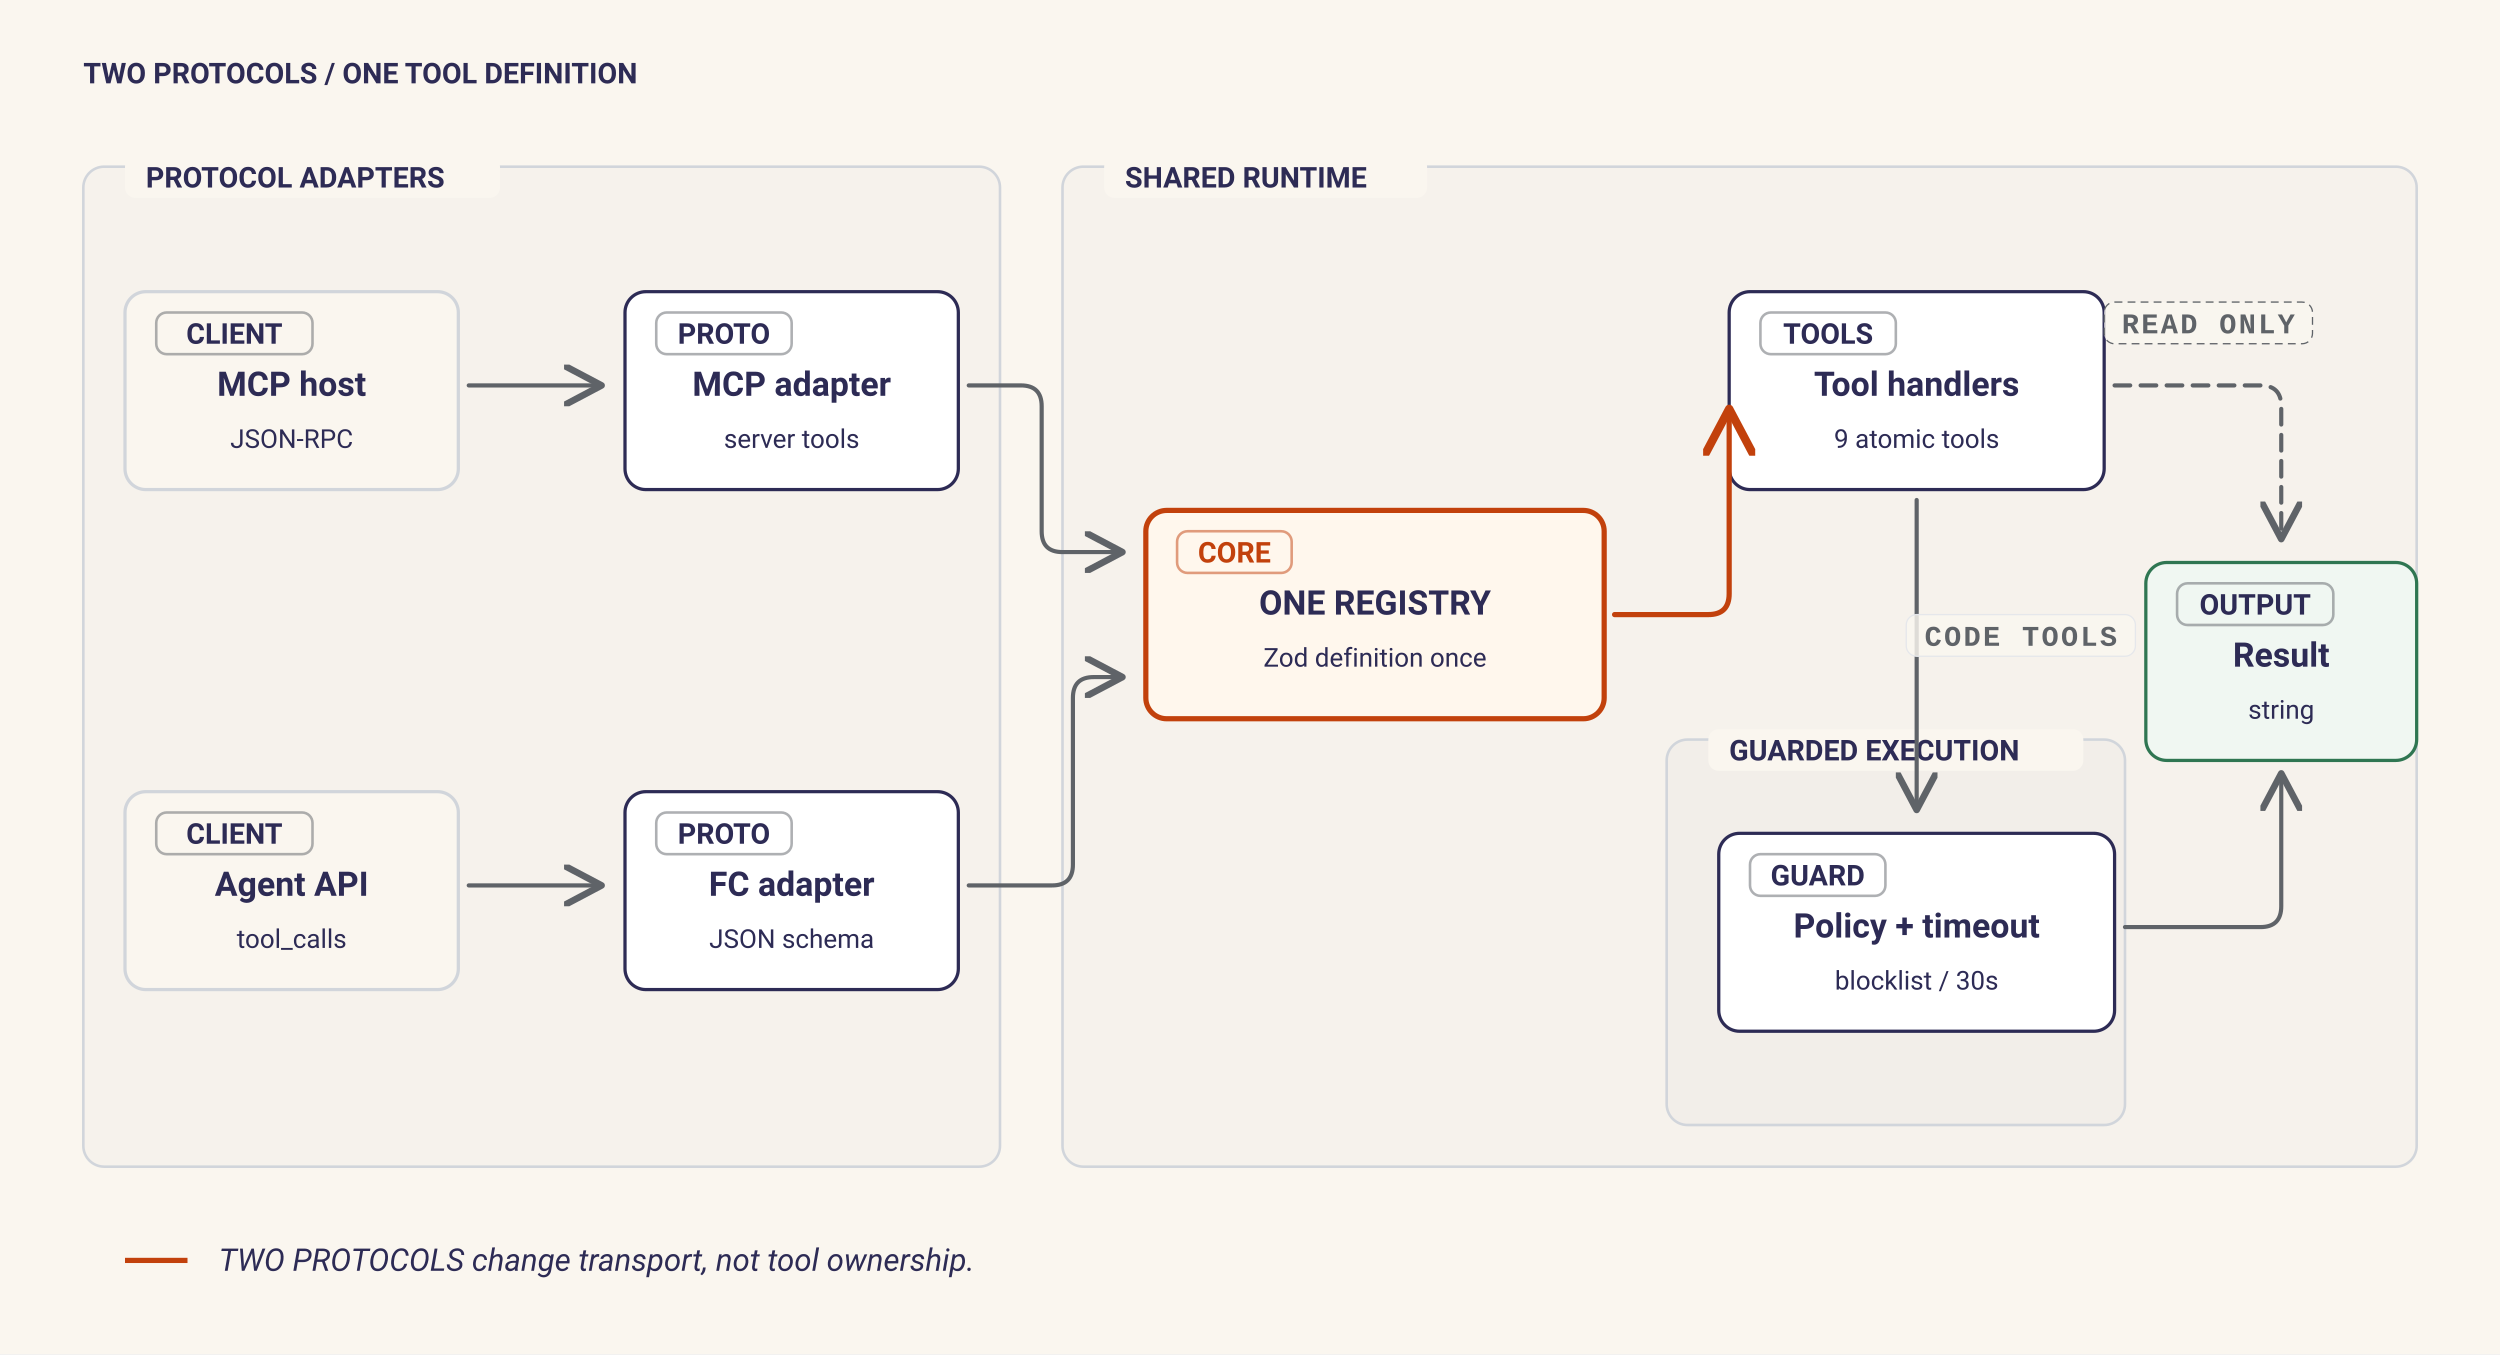
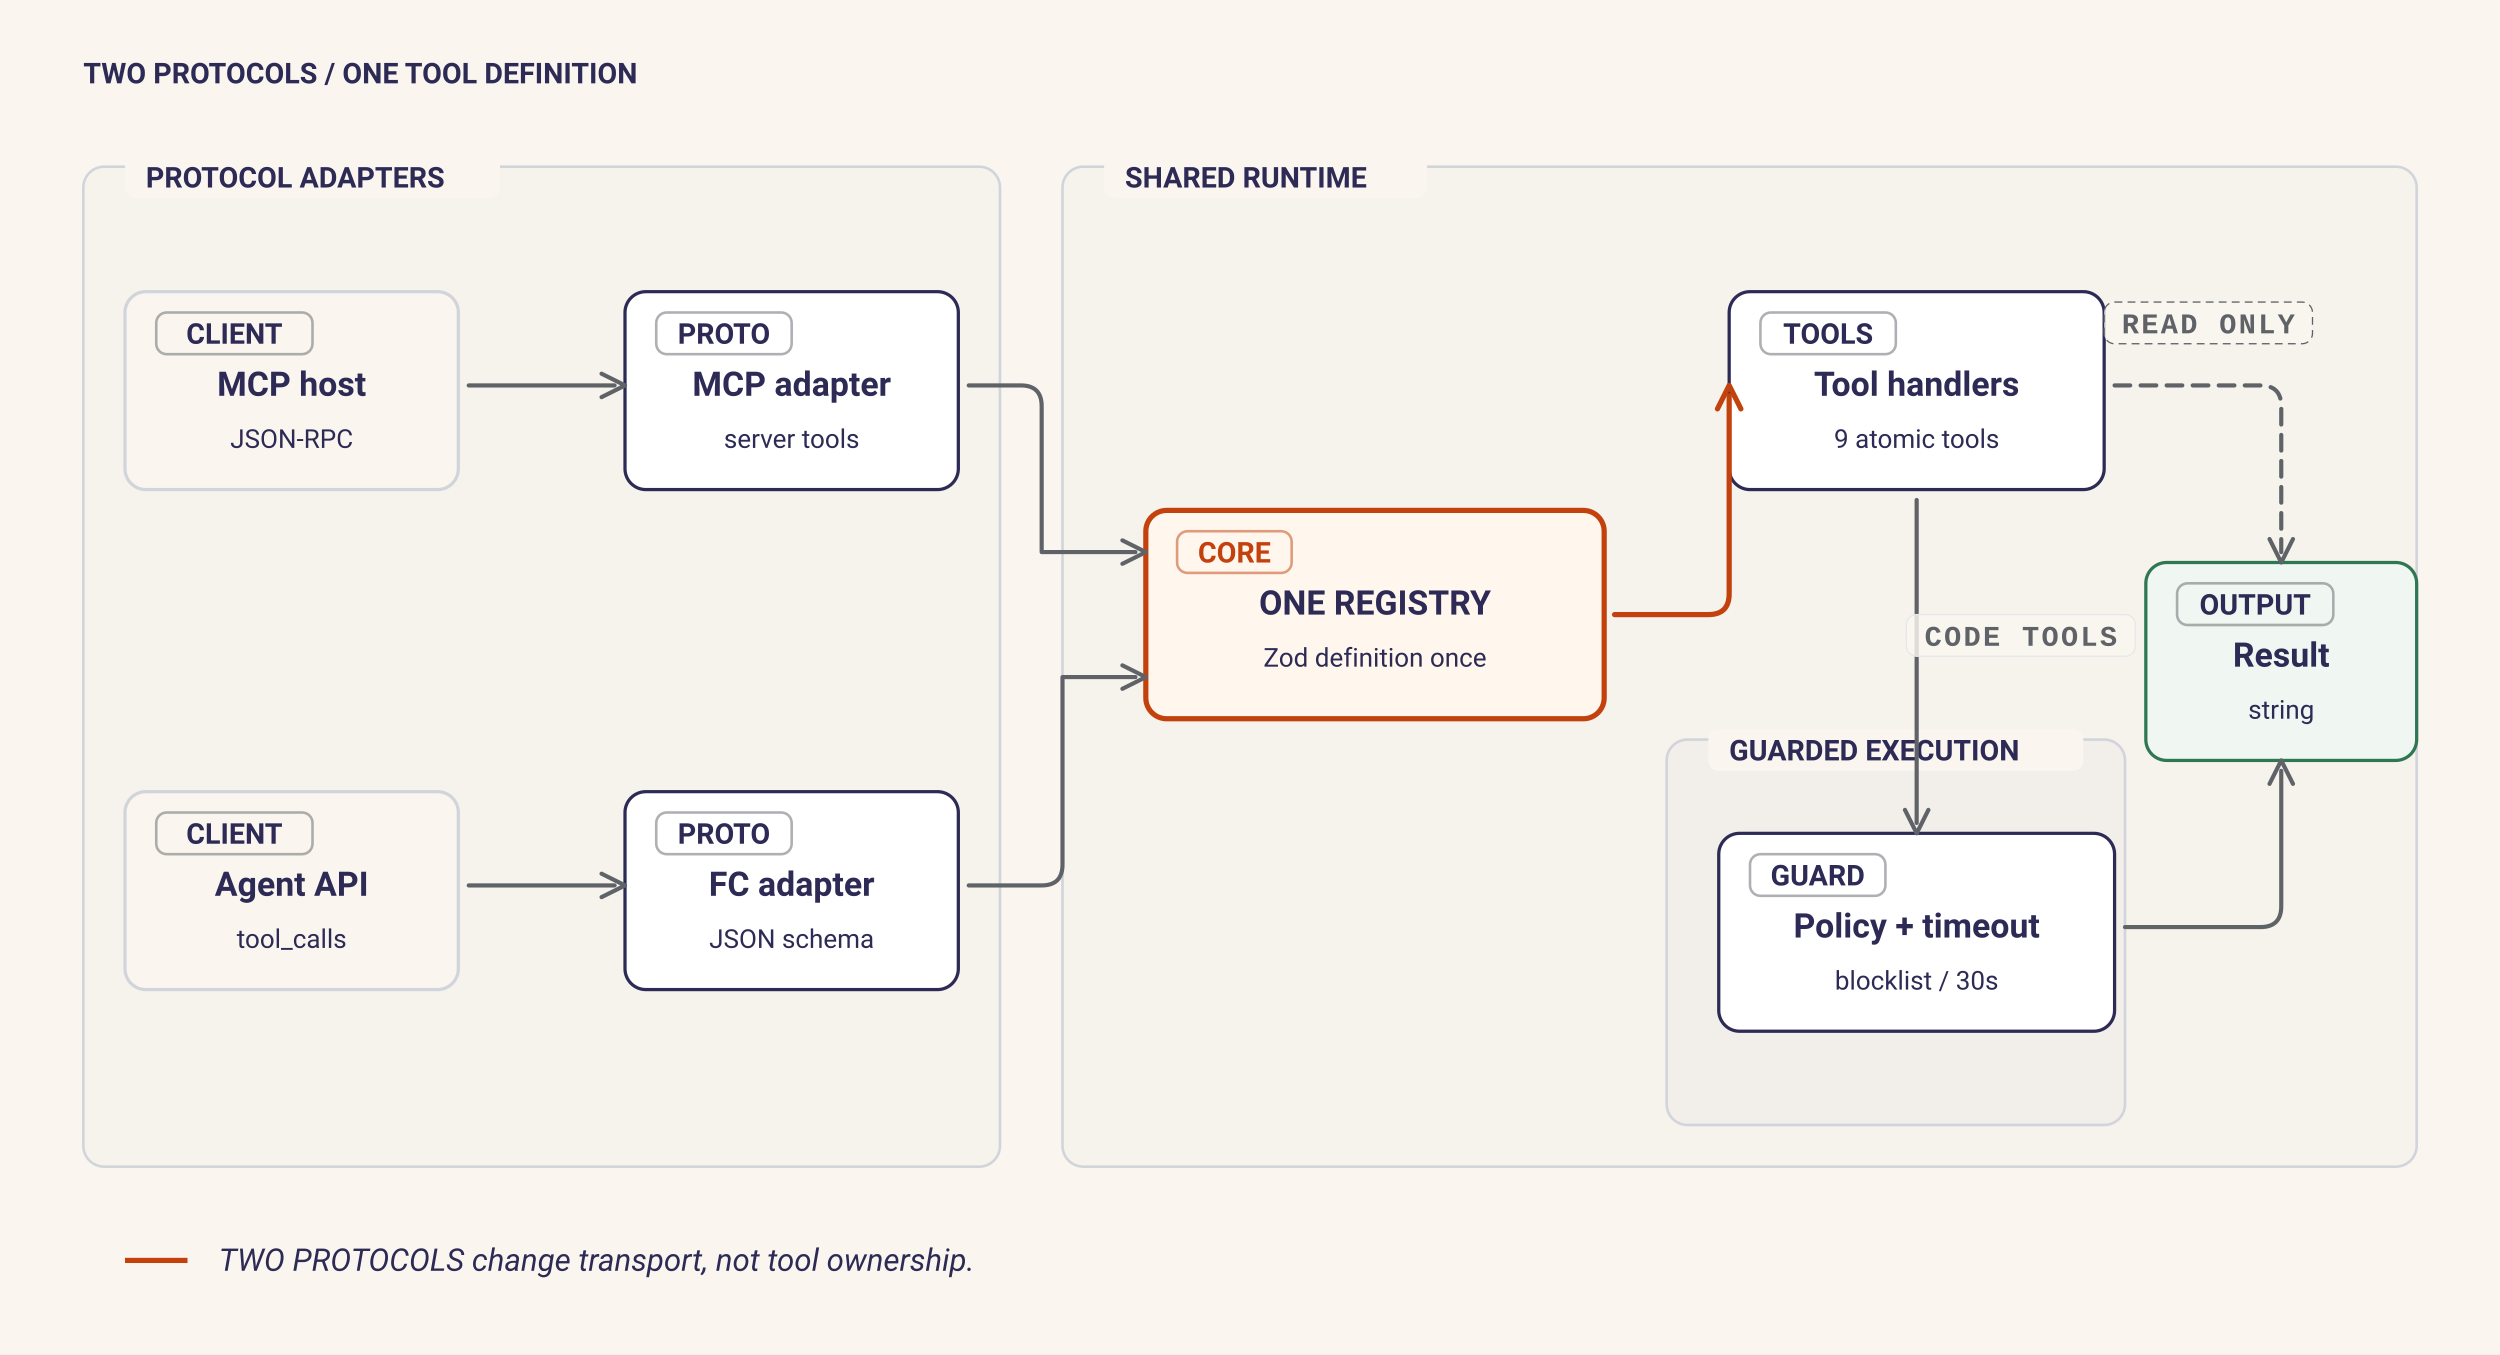
<svg xmlns="http://www.w3.org/2000/svg" class="editorial-diagram editorial-diagram-tool-calling diagram-typography-standard" viewBox="0 0 960 520" width="100%" role="img" aria-labelledby="tool-calling-title tool-calling-desc" preserveAspectRatio="xMidYMid meet">
  <defs>
    <marker id="tool-calling-arrow-default" markerWidth="10" markerHeight="10" refX="9" refY="5" orient="auto-start-reverse">
      <path d="M0.5,0.5 L9,5 L0.5,9.5" fill="none" stroke="#5f6368" stroke-width="1.6" stroke-linecap="round" stroke-linejoin="round" />
    </marker>
    <marker id="tool-calling-arrow-accent" markerWidth="10" markerHeight="10" refX="9" refY="5" orient="auto-start-reverse">
      <path d="M0.5,0.5 L9,5 L0.5,9.5" fill="none" stroke="#c2410c" stroke-width="1.6" stroke-linecap="round" stroke-linejoin="round" />
    </marker>
    <marker id="tool-calling-arrow-success" markerWidth="10" markerHeight="10" refX="9" refY="5" orient="auto-start-reverse">
      <path d="M0.5,0.5 L9,5 L0.5,9.5" fill="none" stroke="#2f7652" stroke-width="1.6" stroke-linecap="round" stroke-linejoin="round" />
    </marker>
    <marker id="tool-calling-arrow-danger" markerWidth="10" markerHeight="10" refX="9" refY="5" orient="auto-start-reverse">
      <path d="M0.5,0.5 L9,5 L0.5,9.5" fill="none" stroke="#a34444" stroke-width="1.6" stroke-linecap="round" stroke-linejoin="round" />
    </marker>
  </defs>
  <style>
.editorial-diagram text{font-family:-apple-system,BlinkMacSystemFont,'Segoe UI',Roboto,'Noto Sans SC',sans-serif;fill:#2d2b55;letter-spacing:0}
.zone&gt;rect:first-child{fill:#2d2b55;fill-opacity:.018;stroke:#d1d5db;stroke-width:1}
.zone-label-mask{fill:#faf6ef}
.connector-label rect{fill:#faf6ef;fill-opacity:.82}
.zone-label,.node-tag,.connector-label text,.label-eyebrow{font-family:'SFMono-Regular',Consolas,'Liberation Mono','Noto Sans Mono CJK SC',monospace;font-size:11px;font-weight:600;letter-spacing:.08em;fill:#5f6368}
.lane rect{fill:#faf6ef;stroke:#e5e7eb;stroke-width:1}.lane-tinted rect{fill:#2d2b55;fill-opacity:.018}
.lane line{stroke:#d1d5db;stroke-width:1}.lane-label{font-family:'SFMono-Regular',Consolas,'Liberation Mono','Noto Sans Mono CJK SC',monospace;font-size:11px;font-weight:600;fill:#5f6368;letter-spacing:.06em}
.connector{fill:none;stroke:#5f6368;stroke-width:1.6;stroke-linejoin:round;stroke-linecap:round}
.connector-accent{stroke:#c2410c;stroke-width:2}
.connector-success{stroke:#2f7652}.connector-danger{stroke:#a34444}
.connector-dashed{stroke-dasharray:6 4}
.node-mask,.decision-mask{fill:#faf6ef;stroke:none}
.node-box{fill:#ffffff;stroke:#2d2b55;stroke-width:1.25}
.node-muted .node-box{fill:#faf6ef;stroke:#d1d5db}
.node-store .node-box{fill:#2d2b55;fill-opacity:.045;stroke:#5f6368}
.node-optional .node-box{fill:#faf6ef;stroke:#d1d5db;stroke-dasharray:6 4}
.node-focal .node-box{fill:#fff7ed;stroke:#c2410c;stroke-width:2}
.node-success .node-box{fill:#f0f7f2;stroke:#2f7652}
.node-danger .node-box{fill:#fdf2f2;stroke:#a34444}
.node-tag-box{fill:none;stroke:#5f6368;stroke-opacity:.5}
.node-focal .node-tag-box{stroke:#c2410c}.node-focal .node-tag{fill:#c2410c}
.node-title,.decision-title{font-size:13px;font-weight:650}
.node-subtitle,.decision-subtitle{font-family:'SFMono-Regular',Consolas,'Liberation Mono','Noto Sans Mono CJK SC',monospace;font-size:10px;fill:#5f6368}
.decision-box{fill:#ffffff;stroke:#2d2b55;stroke-width:1.25}
.decision-focal .decision-box{fill:#fff7ed;stroke:#c2410c;stroke-width:2}
.connector-label rect{stroke:#e5e7eb;stroke-width:.5}
.connector-label-accent rect{stroke:#c2410c;stroke-opacity:.45}.connector-label-accent text{fill:#c2410c}
.connector-label-success rect{stroke:#2f7652;stroke-opacity:.45}.connector-label-success text{fill:#2f7652}
.connector-label-danger rect{stroke:#a34444;stroke-opacity:.45}.connector-label-danger text{fill:#a34444}
.connector-label-dashed rect{stroke:#5f6368;stroke-dasharray:3 2}.connector-label-dashed text{fill:#5f6368}
.annotation line{stroke:#c2410c;stroke-width:2}.annotation text{font-size:12px;font-style:italic}
.label-metric{font-family:'SFMono-Regular',Consolas,'Liberation Mono','Noto Sans Mono CJK SC',monospace;font-size:12px;font-weight:600;fill:#c2410c}
.step-header rect{fill:#2d2b55;fill-opacity:.1}.step-header text{font-family:'SFMono-Regular',Consolas,'Liberation Mono','Noto Sans Mono CJK SC',monospace;font-size:11px;font-weight:600;fill:#5f6368}
.step-header .step-label{letter-spacing:.06em}.step-focal rect{fill:#f97316;fill-opacity:.16}.step-focal text{fill:#c2410c}
.diagram-typography-expanded .zone-label,.diagram-typography-expanded .node-tag,.diagram-typography-expanded .connector-label text,.diagram-typography-expanded .label-eyebrow{font-size:12px}
.diagram-typography-expanded .node-title,.diagram-typography-expanded .decision-title{font-size:14px}
.diagram-typography-expanded .node-subtitle,.diagram-typography-expanded .decision-subtitle{font-size:10px}
.diagram-typography-expanded .annotation text{font-size:13px}
</style>
  <rect width="960" height="520" fill="#faf6ef" />
  <g class="zone">
    <rect x="32" y="64" width="352" height="384" rx="8" />
    <rect class="zone-label-mask" x="48" y="60" width="144" height="16" rx="4" />
    <text class="zone-label" x="56" y="72">PROTOCOL ADAPTERS</text>
  </g>
  <g class="zone">
    <rect x="408" y="64" width="520" height="384" rx="8" />
    <rect class="zone-label-mask" x="424" y="60" width="124" height="16" rx="4" />
    <text class="zone-label" x="432" y="72">SHARED RUNTIME</text>
  </g>
  <g class="zone">
    <rect x="640" y="284" width="176" height="148" rx="8" />
    <rect class="zone-label-mask" x="656" y="280" width="144" height="16" rx="4" />
    <text class="zone-label" x="664" y="292">GUARDED EXECUTION</text>
  </g>
  <g class="node node-muted">
    <rect class="node-mask" x="48" y="112" width="128" height="76" rx="8" />
    <rect class="node-box" x="48" y="112" width="128" height="76" rx="8" />
    <rect class="node-tag-box" x="60" y="120" width="60" height="16" rx="4" />
    <text class="node-tag" x="90" y="132" text-anchor="middle">CLIENT</text>
    <text class="node-title" text-anchor="middle">
      <tspan x="112" y="152">MCP host</tspan>
    </text>
    <text class="node-subtitle" text-anchor="middle">
      <tspan x="112" y="172">JSON-RPC</tspan>
    </text>
  </g>
  <g class="node node-default">
    <rect class="node-mask" x="240" y="112" width="128" height="76" rx="8" />
    <rect class="node-box" x="240" y="112" width="128" height="76" rx="8" />
    <rect class="node-tag-box" x="252" y="120" width="52" height="16" rx="4" />
    <text class="node-tag" x="278" y="132" text-anchor="middle">PROTO</text>
    <text class="node-title" text-anchor="middle">
      <tspan x="304" y="152">MCP adapter</tspan>
    </text>
    <text class="node-subtitle" text-anchor="middle">
      <tspan x="304" y="172">server tools</tspan>
    </text>
  </g>
  <g class="node node-muted">
    <rect class="node-mask" x="48" y="304" width="128" height="76" rx="8" />
    <rect class="node-box" x="48" y="304" width="128" height="76" rx="8" />
    <rect class="node-tag-box" x="60" y="312" width="60" height="16" rx="4" />
    <text class="node-tag" x="90" y="324" text-anchor="middle">CLIENT</text>
    <text class="node-title" text-anchor="middle">
      <tspan x="112" y="344">Agent API</tspan>
    </text>
    <text class="node-subtitle" text-anchor="middle">
      <tspan x="112" y="364">tool_calls</tspan>
    </text>
  </g>
  <g class="node node-default">
    <rect class="node-mask" x="240" y="304" width="128" height="76" rx="8" />
    <rect class="node-box" x="240" y="304" width="128" height="76" rx="8" />
    <rect class="node-tag-box" x="252" y="312" width="52" height="16" rx="4" />
    <text class="node-tag" x="278" y="324" text-anchor="middle">PROTO</text>
    <text class="node-title" text-anchor="middle">
      <tspan x="304" y="344">FC adapter</tspan>
    </text>
    <text class="node-subtitle" text-anchor="middle">
      <tspan x="304" y="364">JSON schema</tspan>
    </text>
  </g>
  <g class="node node-focal">
    <rect class="node-mask" x="440" y="196" width="176" height="80" rx="8" />
    <rect class="node-box" x="440" y="196" width="176" height="80" rx="8" />
    <rect class="node-tag-box" x="452" y="204" width="44" height="16" rx="4" />
    <text class="node-tag" x="474" y="216" text-anchor="middle">CORE</text>
    <text class="node-title" text-anchor="middle">
      <tspan x="528" y="236">ONE REGISTRY</tspan>
    </text>
    <text class="node-subtitle" text-anchor="middle">
      <tspan x="528" y="256">Zod definition once</tspan>
    </text>
  </g>
  <g class="node node-default">
    <rect class="node-mask" x="664" y="112" width="144" height="76" rx="8" />
    <rect class="node-box" x="664" y="112" width="144" height="76" rx="8" />
    <rect class="node-tag-box" x="676" y="120" width="52" height="16" rx="4" />
    <text class="node-tag" x="702" y="132" text-anchor="middle">TOOLS</text>
    <text class="node-title" text-anchor="middle">
      <tspan x="736" y="152">Tool handlers</tspan>
    </text>
    <text class="node-subtitle" text-anchor="middle">
      <tspan x="736" y="172">9 atomic tools</tspan>
    </text>
  </g>
  <g class="node node-default">
    <rect class="node-mask" x="660" y="320" width="152" height="76" rx="8" />
    <rect class="node-box" x="660" y="320" width="152" height="76" rx="8" />
    <rect class="node-tag-box" x="672" y="328" width="52" height="16" rx="4" />
    <text class="node-tag" x="698" y="340" text-anchor="middle">GUARD</text>
    <text class="node-title" text-anchor="middle">
      <tspan x="736" y="360">Policy + timeout</tspan>
    </text>
    <text class="node-subtitle" text-anchor="middle">
      <tspan x="736" y="380">blocklist / 30s</tspan>
    </text>
  </g>
  <g class="node node-success">
    <rect class="node-mask" x="824" y="216" width="104" height="76" rx="8" />
    <rect class="node-box" x="824" y="216" width="104" height="76" rx="8" />
    <rect class="node-tag-box" x="836" y="224" width="60" height="16" rx="4" />
    <text class="node-tag" x="866" y="236" text-anchor="middle">OUTPUT</text>
    <text class="node-title" text-anchor="middle">
      <tspan x="876" y="256">Result</tspan>
    </text>
    <text class="node-subtitle" text-anchor="middle">
      <tspan x="876" y="276">string</tspan>
    </text>
  </g>
-   <path class="connector connector-default" d="M 180 148 L 231 148" marker-end="url(#tool-calling-arrow-default)" />
-   <path class="connector connector-default" d="M 180 340 L 231 340" marker-end="url(#tool-calling-arrow-default)" />
-   <path class="connector connector-default" d="M 372 148 L 392 148 Q 400 148 400 156 L 400 204 Q 400 212 408 212 L 431 212" marker-end="url(#tool-calling-arrow-default)" />
-   <path class="connector connector-default" d="M 372 340 L 404 340 Q 412 340 412 332 L 412 268 Q 412 260 420 260 L 431 260" marker-end="url(#tool-calling-arrow-default)" />
-   <path class="connector connector-accent" d="M 620 236 L 656 236 Q 664 236 664 228 L 664 157" marker-end="url(#tool-calling-arrow-accent)" />
-   <path class="connector connector-default" d="M 736 192 L 736 311" marker-end="url(#tool-calling-arrow-default)" />
-   <path class="connector connector-default" d="M 816 356 L 868 356 Q 876 356 876 348 L 876 297" marker-end="url(#tool-calling-arrow-default)" />
-   <path class="connector connector-dashed" d="M 812 148 L 868 148 Q 876 148 876 156 L 876 207" marker-end="url(#tool-calling-arrow-default)" />
+   <path class="connector connector-default" d="M 180 148 L 236 148" />
+   <path class="connector" d="M 231 143.5 L 240 148 L 231 152.5" fill="none" stroke-linecap="round" stroke-linejoin="round" stroke-width="1.6" />
+   <path class="connector connector-default" d="M 180 340 L 236 340" />
+   <path class="connector" d="M 231 335.5 L 240 340 L 231 344.5" fill="none" stroke-linecap="round" stroke-linejoin="round" stroke-width="1.6" />
+   <path class="connector connector-default" d="M 372 148 L 392 148 Q 400 148 400 156 L 400 212 L 436 212" />
+   <path class="connector" d="M 431 207.5 L 440 212 L 431 216.5" fill="none" stroke-linecap="round" stroke-linejoin="round" stroke-width="1.6" />
+   <path class="connector connector-default" d="M 372 340 L 400 340 Q 408 340 408 332 L 408 260 L 436 260" />
+   <path class="connector" d="M 431 255.5 L 440 260 L 431 264.5" fill="none" stroke-linecap="round" stroke-linejoin="round" stroke-width="1.6" />
+   <path class="connector connector-accent" d="M 620 236 L 656 236 Q 664 236 664 228 L 664 152" />
+   <path class="connector connector-accent" d="M 659.5 157 L 664 148 L 668.5 157" fill="none" stroke-linecap="round" stroke-linejoin="round" stroke-width="2" />
+   <path class="connector connector-default" d="M 736 192 L 736 316" />
+   <path class="connector" d="M 731.5 311 L 736 320 L 740.5 311" fill="none" stroke-linecap="round" stroke-linejoin="round" stroke-width="1.6" />
+   <path class="connector connector-default" d="M 816 356 L 868 356 Q 876 356 876 348 L 876 296" />
+   <path class="connector" d="M 871.5 301 L 876 292 L 880.5 301" fill="none" stroke-linecap="round" stroke-linejoin="round" stroke-width="1.6" />
+   <path class="connector connector-dashed" d="M 812 148 L 868 148 Q 876 148 876 156 L 876 212" />
+   <path class="connector" d="M 871.5 207 L 876 216 L 880.5 207" fill="none" stroke-linecap="round" stroke-linejoin="round" stroke-width="1.6" />
  <text class="label label-eyebrow" x="32" y="32" text-anchor="start">TWO PROTOCOLS / ONE TOOL DEFINITION</text>
  <g class="connector-label connector-label-default">
    <rect x="732" y="236" width="88" height="16" rx="4" />
    <text x="776" y="248" text-anchor="middle">CODE TOOLS</text>
  </g>
  <g class="connector-label connector-label-dashed">
    <rect x="808" y="116" width="80" height="16" rx="4" />
    <text x="848" y="128" text-anchor="middle">READ ONLY</text>
  </g>
  <g class="annotation">
    <line x1="48" y1="484" x2="72" y2="484" />
    <text x="84" y="488">TWO PROTOCOLS change transport, not tool ownership.</text>
  </g>
</svg>
